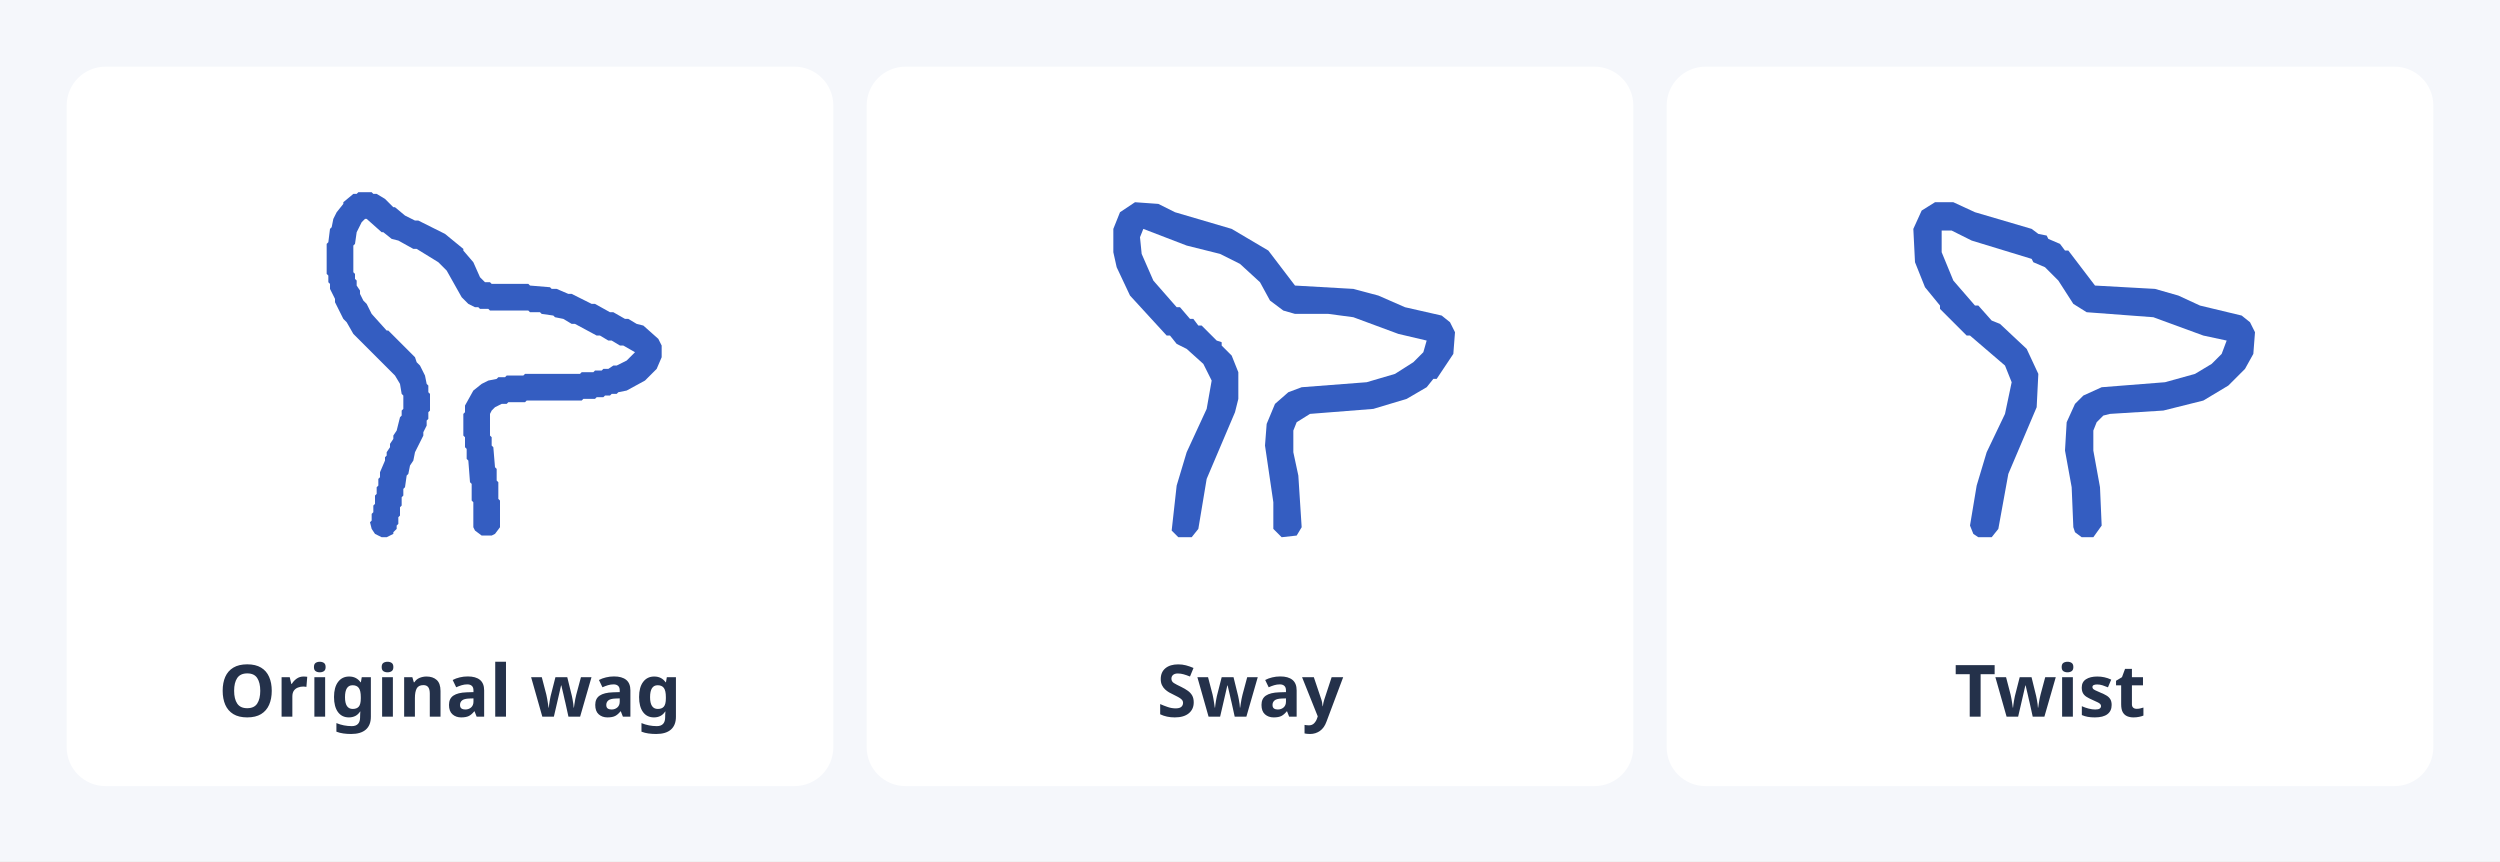
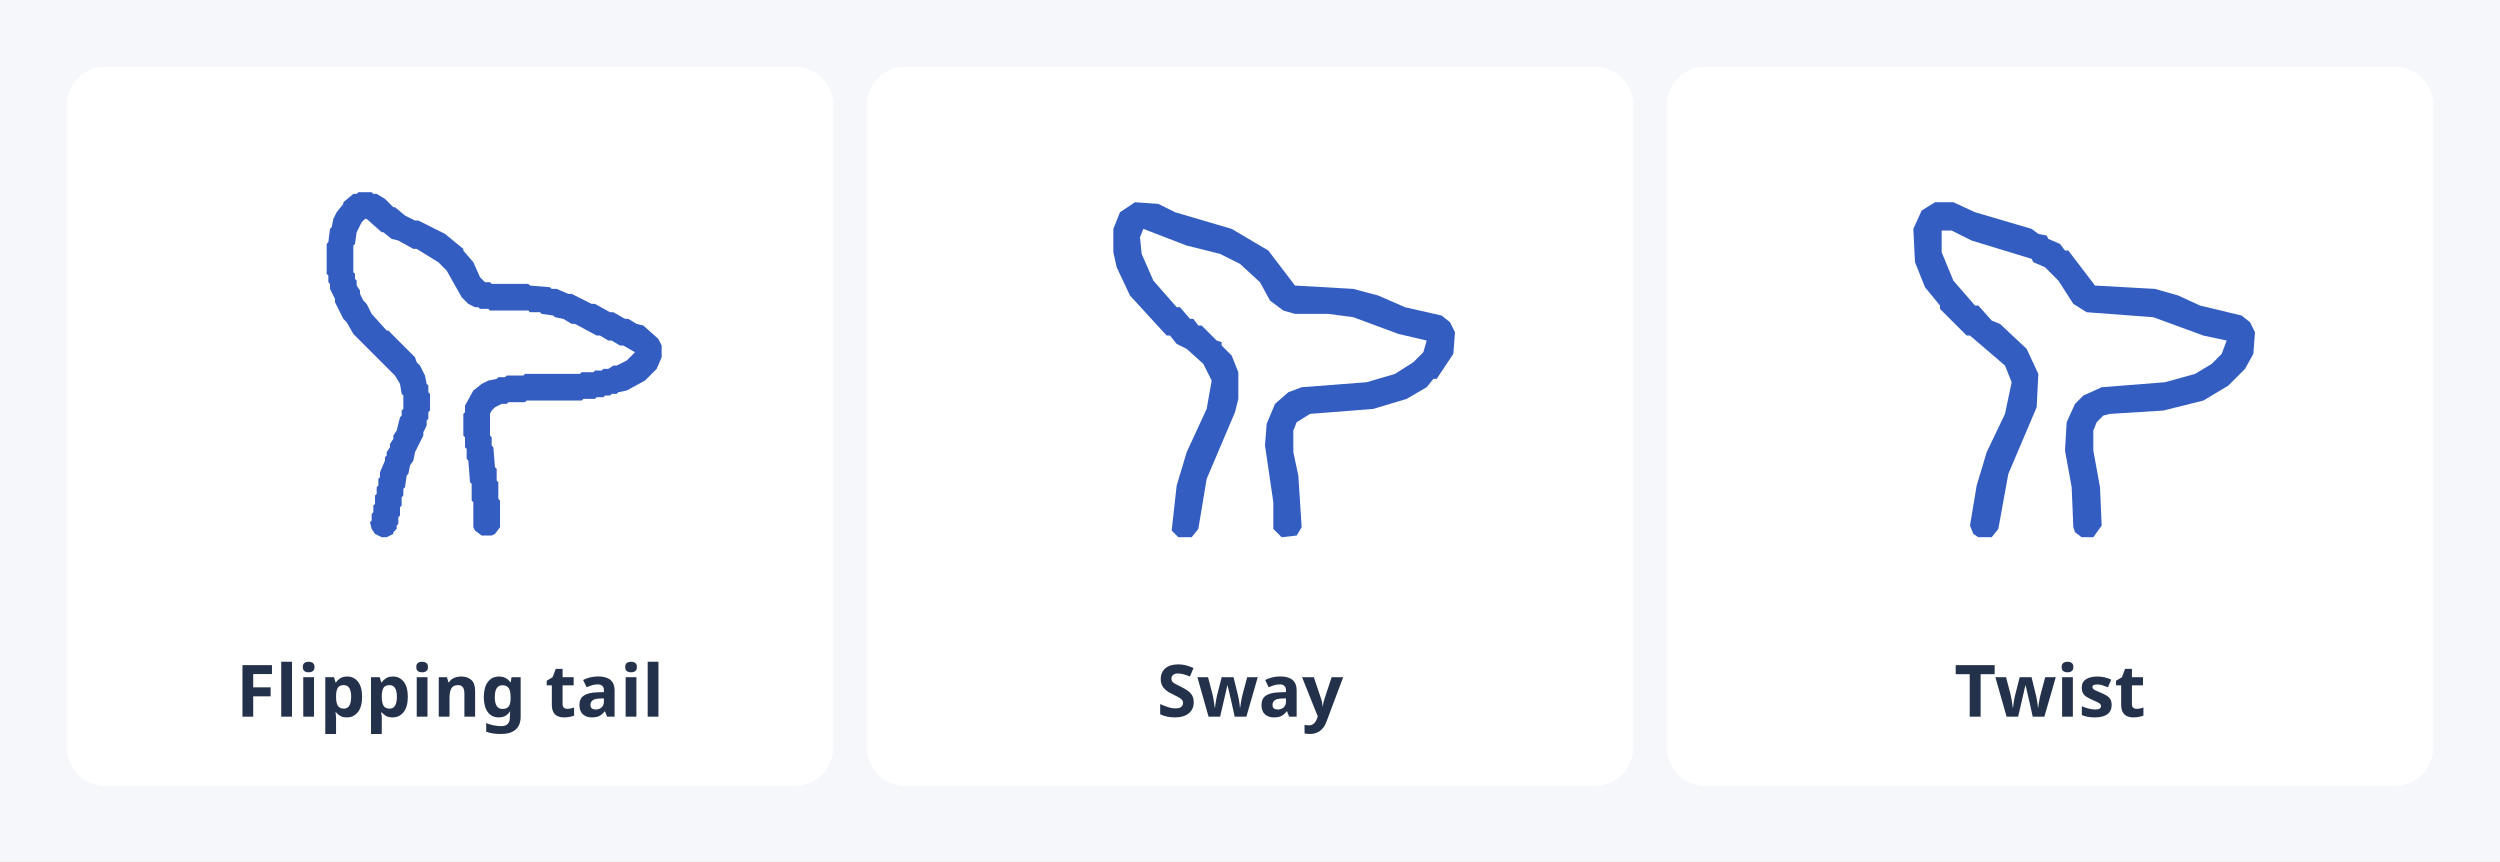
<svg xmlns="http://www.w3.org/2000/svg" width="1200" height="413.333" viewBox="0 0 1200 413.333" role="img" aria-labelledby="title desc">
  <rect width="1200" height="413.333" fill="#f5f7fb" />
  <g transform="scale(1.333333)" font-family="system-ui,Segoe UI,sans-serif">
    <rect x="24" y="24" width="276" height="259" rx="14" fill="#ffffff" />
    <svg x="72" y="38" width="180" height="180" viewBox="20 40 300 240">
      <path d="M 112 63 L 106 68 L 106 69 L 102 74 L 100 78 L 99 83 L 98 84 L 97 92 L 96 93 L 96 111 L 97 112 L 97 116 L 98 117 L 98 120 L 101 126 L 101 128 L 106 138 L 108 140 L 112 147 L 137 172 L 140 177 L 141 183 L 142 184 L 142 192 L 141 193 L 141 196 L 140 197 L 138 205 L 136 208 L 136 210 L 134 213 L 134 215 L 132 218 L 132 220 L 131 221 L 131 223 L 128 230 L 128 233 L 127 234 L 127 238 L 126 239 L 126 243 L 125 244 L 125 249 L 124 250 L 124 254 L 123 255 L 123 259 L 122 260 L 123 264 L 125 267 L 129 269 L 132 269 L 136 267 L 136 266 L 138 264 L 138 262 L 139 261 L 139 257 L 140 256 L 140 251 L 141 250 L 141 245 L 142 244 L 142 240 L 143 239 L 144 232 L 145 231 L 146 226 L 148 223 L 149 218 L 154 208 L 154 206 L 156 202 L 156 199 L 157 198 L 157 194 L 158 193 L 158 183 L 157 182 L 157 178 L 156 177 L 155 172 L 152 166 L 150 164 L 149 161 L 133 145 L 132 145 L 123 135 L 120 129 L 118 127 L 116 123 L 116 121 L 114 118 L 114 115 L 113 114 L 113 111 L 112 110 L 112 94 L 113 93 L 114 86 L 117 80 L 119 78 L 120 78 L 129 86 L 130 86 L 135 90 L 139 91 L 148 96 L 150 96 L 163 104 L 168 109 L 177 125 L 181 129 L 185 131 L 187 131 L 188 132 L 193 132 L 194 133 L 217 133 L 218 134 L 224 134 L 225 135 L 232 136 L 233 137 L 238 138 L 243 141 L 245 141 L 258 148 L 260 148 L 265 151 L 267 151 L 272 154 L 274 154 L 281 158 L 276 163 L 270 166 L 268 166 L 265 168 L 262 168 L 261 169 L 257 169 L 256 170 L 249 170 L 248 171 L 215 171 L 214 172 L 204 172 L 203 173 L 199 173 L 198 174 L 193 175 L 189 177 L 184 181 L 179 190 L 179 194 L 178 195 L 178 208 L 179 209 L 179 215 L 180 216 L 180 222 L 181 223 L 182 236 L 183 237 L 183 247 L 184 248 L 184 263 L 185 265 L 189 268 L 195 268 L 197 267 L 200 263 L 200 247 L 199 246 L 199 236 L 198 235 L 198 228 L 197 227 L 196 215 L 195 214 L 195 209 L 194 208 L 194 195 L 195 193 L 197 191 L 201 189 L 204 189 L 205 188 L 215 188 L 216 187 L 249 187 L 250 186 L 257 186 L 258 185 L 262 185 L 263 184 L 266 184 L 267 183 L 270 183 L 271 182 L 276 181 L 287 175 L 294 168 L 297 161 L 297 154 L 295 150 L 286 142 L 282 141 L 277 138 L 275 138 L 268 134 L 266 134 L 257 129 L 255 129 L 243 123 L 241 123 L 234 120 L 231 120 L 230 119 L 218 118 L 217 117 L 195 117 L 194 116 L 191 116 L 188 113 L 184 104 L 178 97 L 178 96 L 167 87 L 151 79 L 149 79 L 143 76 L 137 71 L 136 71 L 131 66 L 126 63 L 124 63 L 123 62 L 115 62 L 114 63 Z" fill="rgb(52, 93, 193)" />
    </svg>
-     <text x="162" y="258" text-anchor="middle" fill="#24314a" font-size="26" font-weight="600">Original wag</text>
+     <text x="162" y="258" text-anchor="middle" fill="#24314a" font-size="26" font-weight="600">Flipping tail</text>
    <rect x="312" y="24" width="276" height="259" rx="14" fill="#ffffff" />
    <svg x="360" y="38" width="180" height="180" viewBox="20 40 300 240">
      <path d="M 88 84 L 92 74 L 101 68 L 115 69 L 125 74 L 159 84 L 181 97 L 197 118 L 232 120 L 247 124 L 263 131 L 285 136 L 290 140 L 293 146 L 292 159 L 282 174 L 280 174 L 276 179 L 264 186 L 244 192 L 206 195 L 198 200 L 196 205 L 196 218 L 199 232 L 201 263 L 198 268 L 189 269 L 184 264 L 184 248 L 179 214 L 180 201 L 185 189 L 193 182 L 201 179 L 240 176 L 257 171 L 268 164 L 274 158 L 276 151 L 259 147 L 232 137 L 217 135 L 197 135 L 190 133 L 182 127 L 176 116 L 164 105 L 152 99 L 132 94 L 106 84 L 104 89 L 105 99 L 112 115 L 126 131 L 128 131 L 134 138 L 136 138 L 139 142 L 141 142 L 150 151 L 153 152 L 153 154 L 159 160 L 163 170 L 163 186 L 161 194 L 144 234 L 139 264 L 135 269 L 127 269 L 123 265 L 126 238 L 132 218 L 144 192 L 147 175 L 142 165 L 132 156 L 126 153 L 122 148 L 120 148 L 98 124 L 90 107 L 88 98 Z" fill="rgb(52, 93, 193)" />
    </svg>
    <text x="450" y="258" text-anchor="middle" fill="#24314a" font-size="26" font-weight="600">Sway</text>
    <rect x="600" y="24" width="276" height="259" rx="14" fill="#ffffff" />
    <svg x="648" y="38" width="180" height="180" viewBox="20 40 300 240">
      <path d="M 88 84 L 93 73 L 101 68 L 112 68 L 125 74 L 159 84 L 163 87 L 168 88 L 169 90 L 176 93 L 179 97 L 181 97 L 197 118 L 233 120 L 247 124 L 260 130 L 285 136 L 290 140 L 293 146 L 292 159 L 287 168 L 277 178 L 262 187 L 238 193 L 206 195 L 202 196 L 198 200 L 196 205 L 196 217 L 200 239 L 201 262 L 196 269 L 189 269 L 185 266 L 184 263 L 183 239 L 179 217 L 180 200 L 185 189 L 190 184 L 201 179 L 239 176 L 257 171 L 267 165 L 273 159 L 276 151 L 262 148 L 232 137 L 192 134 L 184 129 L 175 115 L 167 107 L 160 104 L 159 102 L 123 91 L 111 85 L 105 85 L 105 98 L 112 115 L 125 130 L 127 130 L 135 139 L 140 141 L 156 156 L 163 171 L 162 191 L 145 231 L 139 264 L 135 269 L 127 269 L 124 267 L 122 262 L 126 238 L 132 218 L 143 195 L 147 176 L 143 166 L 122 148 L 120 148 L 104 132 L 104 130 L 95 119 L 89 104 Z" fill="rgb(52, 93, 193)" />
    </svg>
    <text x="738" y="258" text-anchor="middle" fill="#24314a" font-size="26" font-weight="600">Twist</text>
  </g>
</svg>
